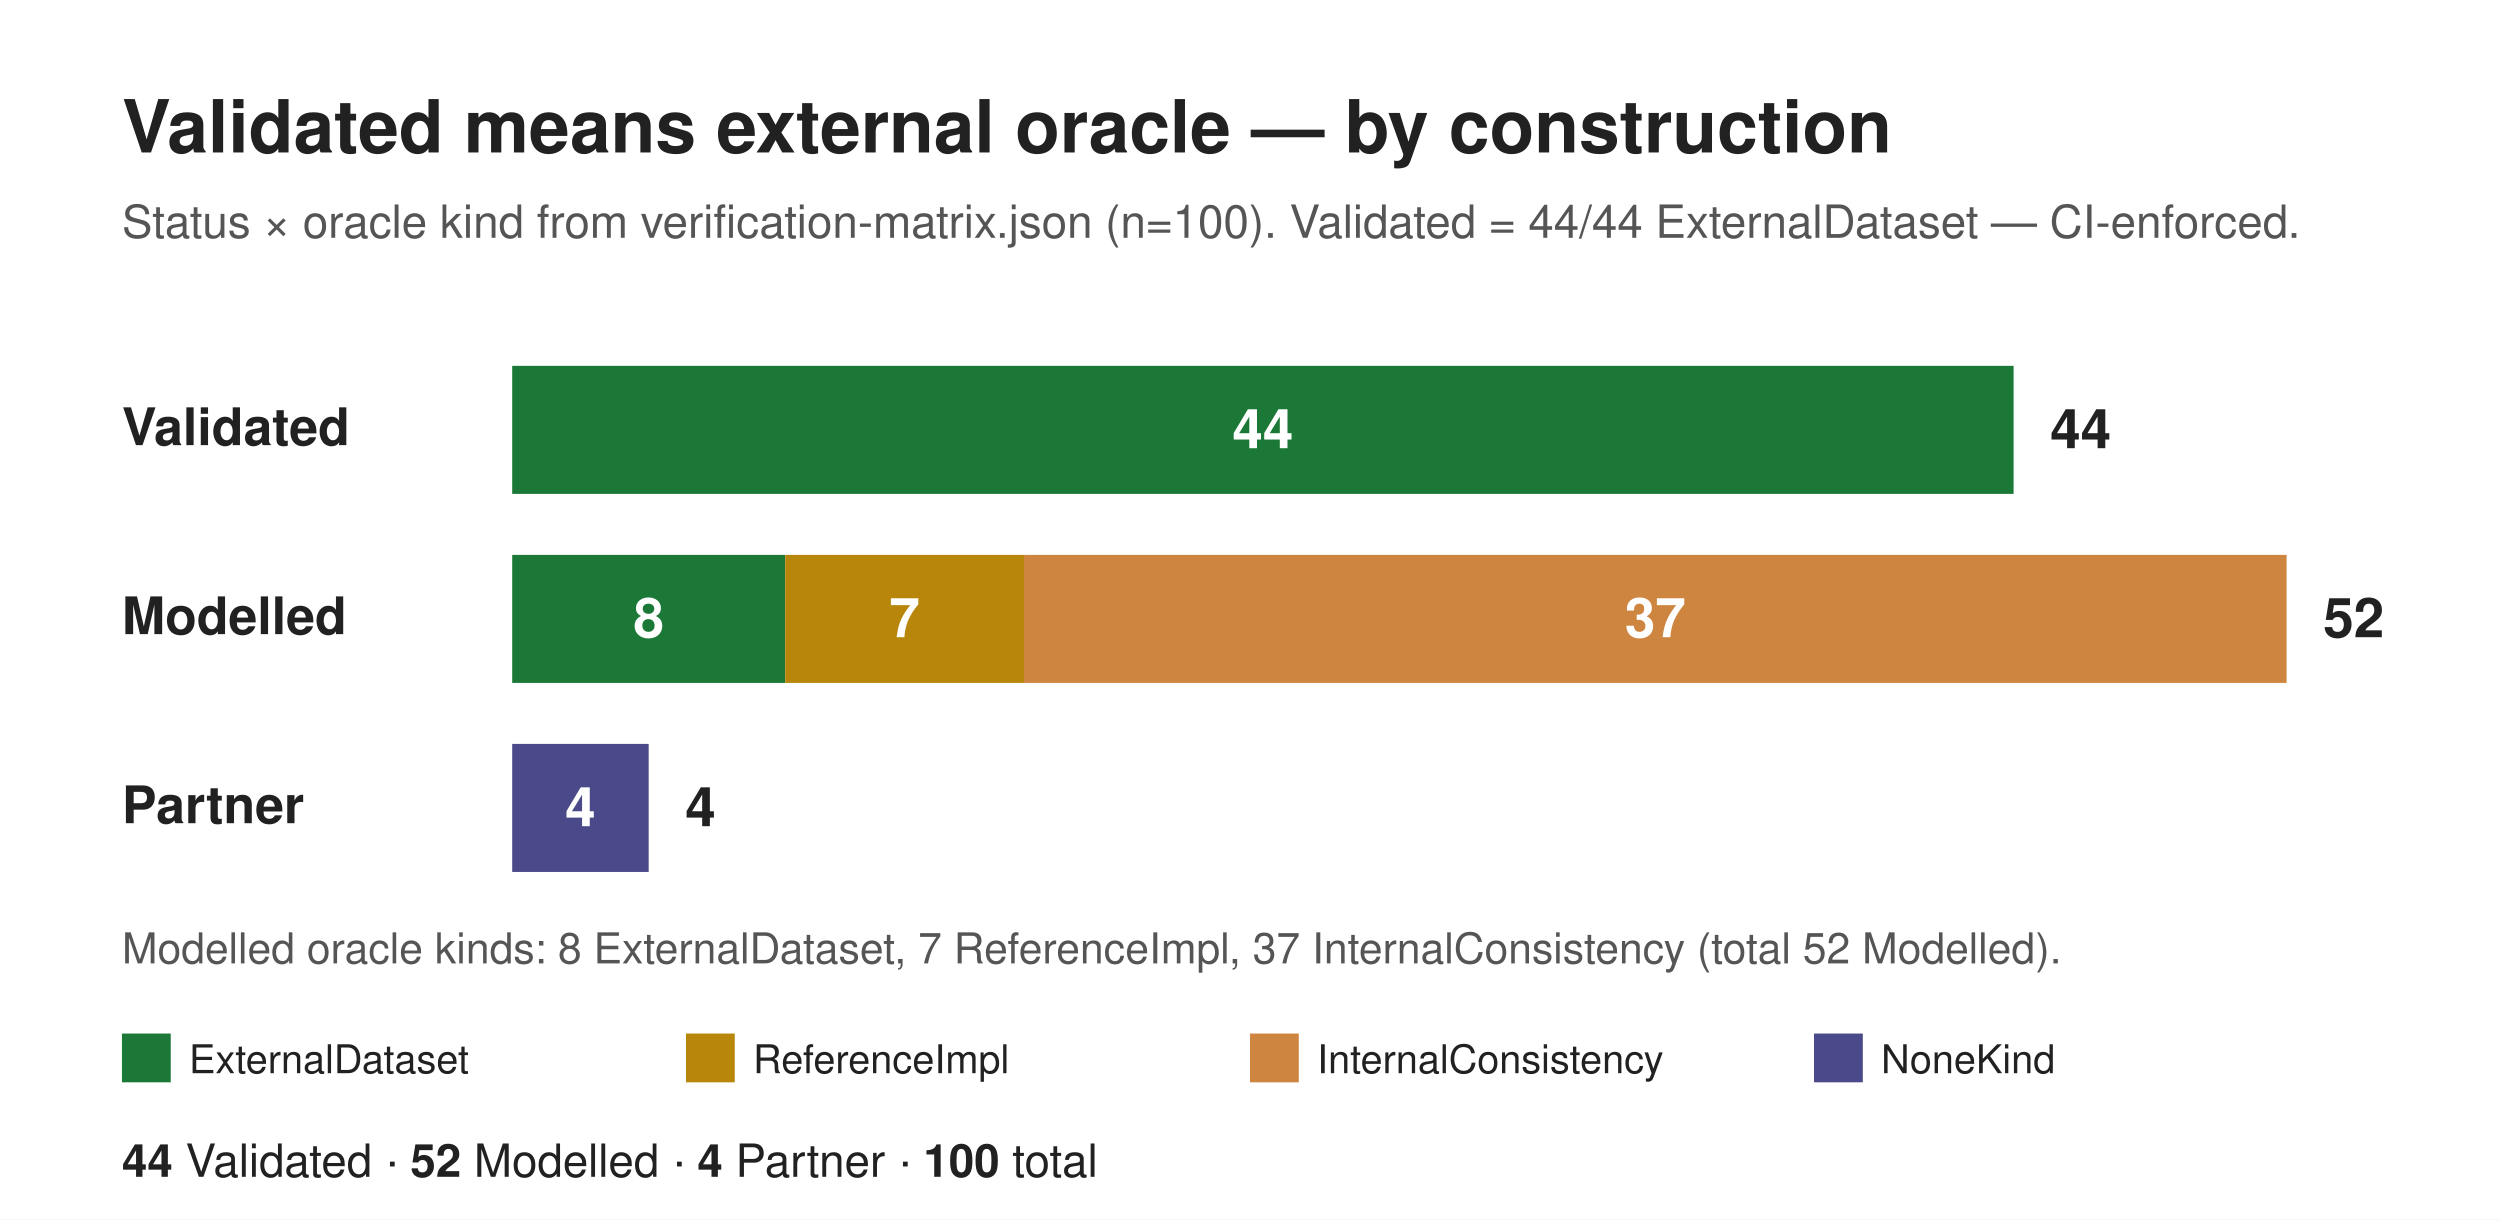
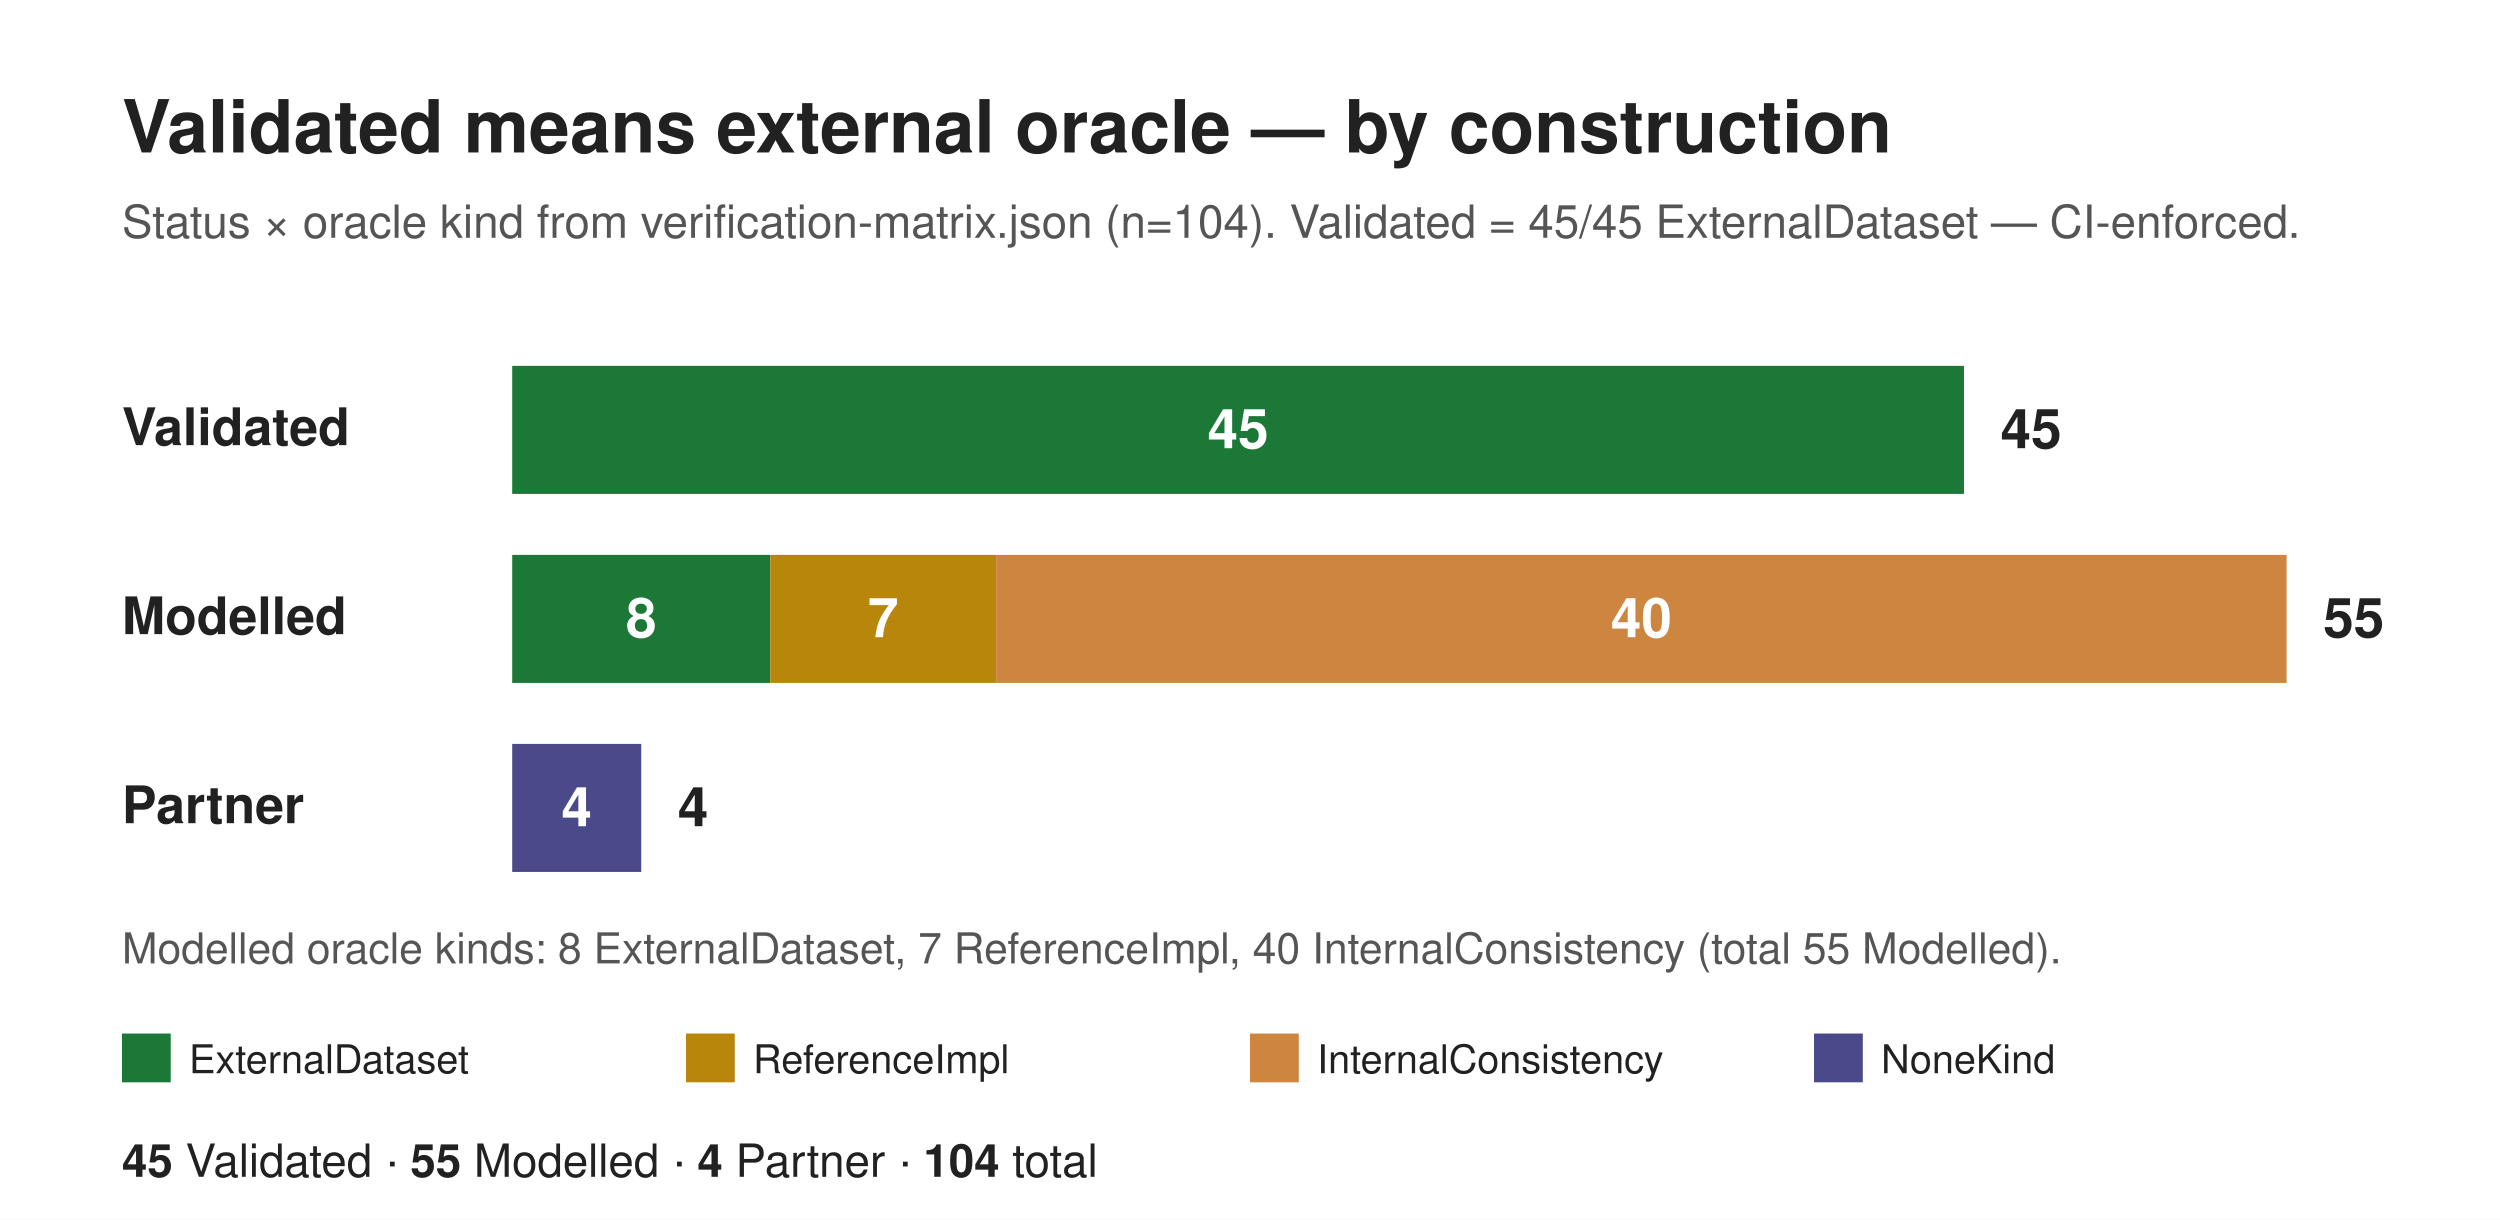
<svg xmlns="http://www.w3.org/2000/svg" width="820" height="400" viewBox="0 0 820 400" font-family="Helvetica, Arial, sans-serif">
  <rect x="0" y="0" width="820" height="400" fill="#ffffff" />
  <text x="40" y="50" font-size="24" font-weight="700" fill="#212121">Validated means external oracle — by construction</text>
-   <text x="40" y="78" font-size="15" fill="#555555">Status × oracle kind from verification-matrix.json (n=100). Validated = 44/44 ExternalDataset — CI-enforced.</text>
+   <text x="40" y="78" font-size="15" fill="#555555">Status × oracle kind from verification-matrix.json (n=104). Validated = 45/45 ExternalDataset — CI-enforced.</text>
  <text x="40" y="146" font-size="17" font-weight="700" fill="#212121">Validated</text>
-   <rect x="168" y="120" width="492.46" height="42" fill="#1b7837" />
-   <text x="414.23" y="147" font-size="18" font-weight="700" fill="#ffffff" text-anchor="middle">44</text>
-   <text x="672.46" y="147" font-size="18" font-weight="700" fill="#212121">44</text>
+   <rect x="168" y="120" width="476.18" height="42" fill="#1b7837" />
+   <text x="406.09" y="147" font-size="18" font-weight="700" fill="#ffffff" text-anchor="middle">45</text>
+   <text x="656.18" y="147" font-size="18" font-weight="700" fill="#212121">45</text>
  <text x="40" y="208" font-size="17" font-weight="700" fill="#212121">Modelled</text>
-   <rect x="168" y="182" width="89.54" height="42" fill="#1b7837" />
-   <text x="212.77" y="209" font-size="18" font-weight="700" fill="#ffffff" text-anchor="middle">8</text>
-   <rect x="257.54" y="182" width="78.35" height="42" fill="#b8860b" />
-   <text x="296.71" y="209" font-size="18" font-weight="700" fill="#ffffff" text-anchor="middle">7</text>
-   <rect x="335.88" y="182" width="414.12" height="42" fill="#cd853f" />
-   <text x="542.94" y="209" font-size="18" font-weight="700" fill="#ffffff" text-anchor="middle">37</text>
-   <text x="762" y="209" font-size="18" font-weight="700" fill="#212121">52</text>
+   <rect x="168" y="182" width="84.65" height="42" fill="#1b7837" />
+   <text x="210.33" y="209" font-size="18" font-weight="700" fill="#ffffff" text-anchor="middle">8</text>
+   <rect x="252.65" y="182" width="74.07" height="42" fill="#b8860b" />
+   <text x="289.69" y="209" font-size="18" font-weight="700" fill="#ffffff" text-anchor="middle">7</text>
+   <rect x="326.73" y="182" width="423.27" height="42" fill="#cd853f" />
+   <text x="538.36" y="209" font-size="18" font-weight="700" fill="#ffffff" text-anchor="middle">40</text>
+   <text x="762" y="209" font-size="18" font-weight="700" fill="#212121">55</text>
  <text x="40" y="270" font-size="17" font-weight="700" fill="#212121">Partner</text>
-   <rect x="168" y="244" width="44.77" height="42" fill="#4a4a8a" />
-   <text x="190.38" y="271" font-size="18" font-weight="700" fill="#ffffff" text-anchor="middle">4</text>
-   <text x="224.77" y="271" font-size="18" font-weight="700" fill="#212121">4</text>
-   <text x="40" y="316" font-size="14" fill="#555555">Modelled oracle kinds: 8 ExternalDataset, 7 ReferenceImpl, 37 InternalConsistency (total 52 Modelled).</text>
+   <rect x="168" y="244" width="42.33" height="42" fill="#4a4a8a" />
+   <text x="189.16" y="271" font-size="18" font-weight="700" fill="#ffffff" text-anchor="middle">4</text>
+   <text x="222.33" y="271" font-size="18" font-weight="700" fill="#212121">4</text>
+   <text x="40" y="316" font-size="14" fill="#555555">Modelled oracle kinds: 8 ExternalDataset, 7 ReferenceImpl, 40 InternalConsistency (total 55 Modelled).</text>
  <rect x="40" y="339" width="16" height="16" fill="#1b7837" />
  <text x="62" y="352" font-size="13" fill="#212121">ExternalDataset</text>
  <rect x="225" y="339" width="16" height="16" fill="#b8860b" />
  <text x="247" y="352" font-size="13" fill="#212121">ReferenceImpl</text>
  <rect x="410" y="339" width="16" height="16" fill="#cd853f" />
  <text x="432" y="352" font-size="13" fill="#212121">InternalConsistency</text>
  <rect x="595" y="339" width="16" height="16" fill="#4a4a8a" />
  <text x="617" y="352" font-size="13" fill="#212121">NoneKind</text>
  <text x="40" y="386" font-size="15" fill="#212121">
-     <tspan font-weight="700">44</tspan> Validated · <tspan font-weight="700">52</tspan> Modelled · <tspan font-weight="700">4</tspan> Partner · <tspan font-weight="700">100</tspan> total</text>
+     <tspan font-weight="700">45</tspan> Validated · <tspan font-weight="700">55</tspan> Modelled · <tspan font-weight="700">4</tspan> Partner · <tspan font-weight="700">104</tspan> total</text>
</svg>
